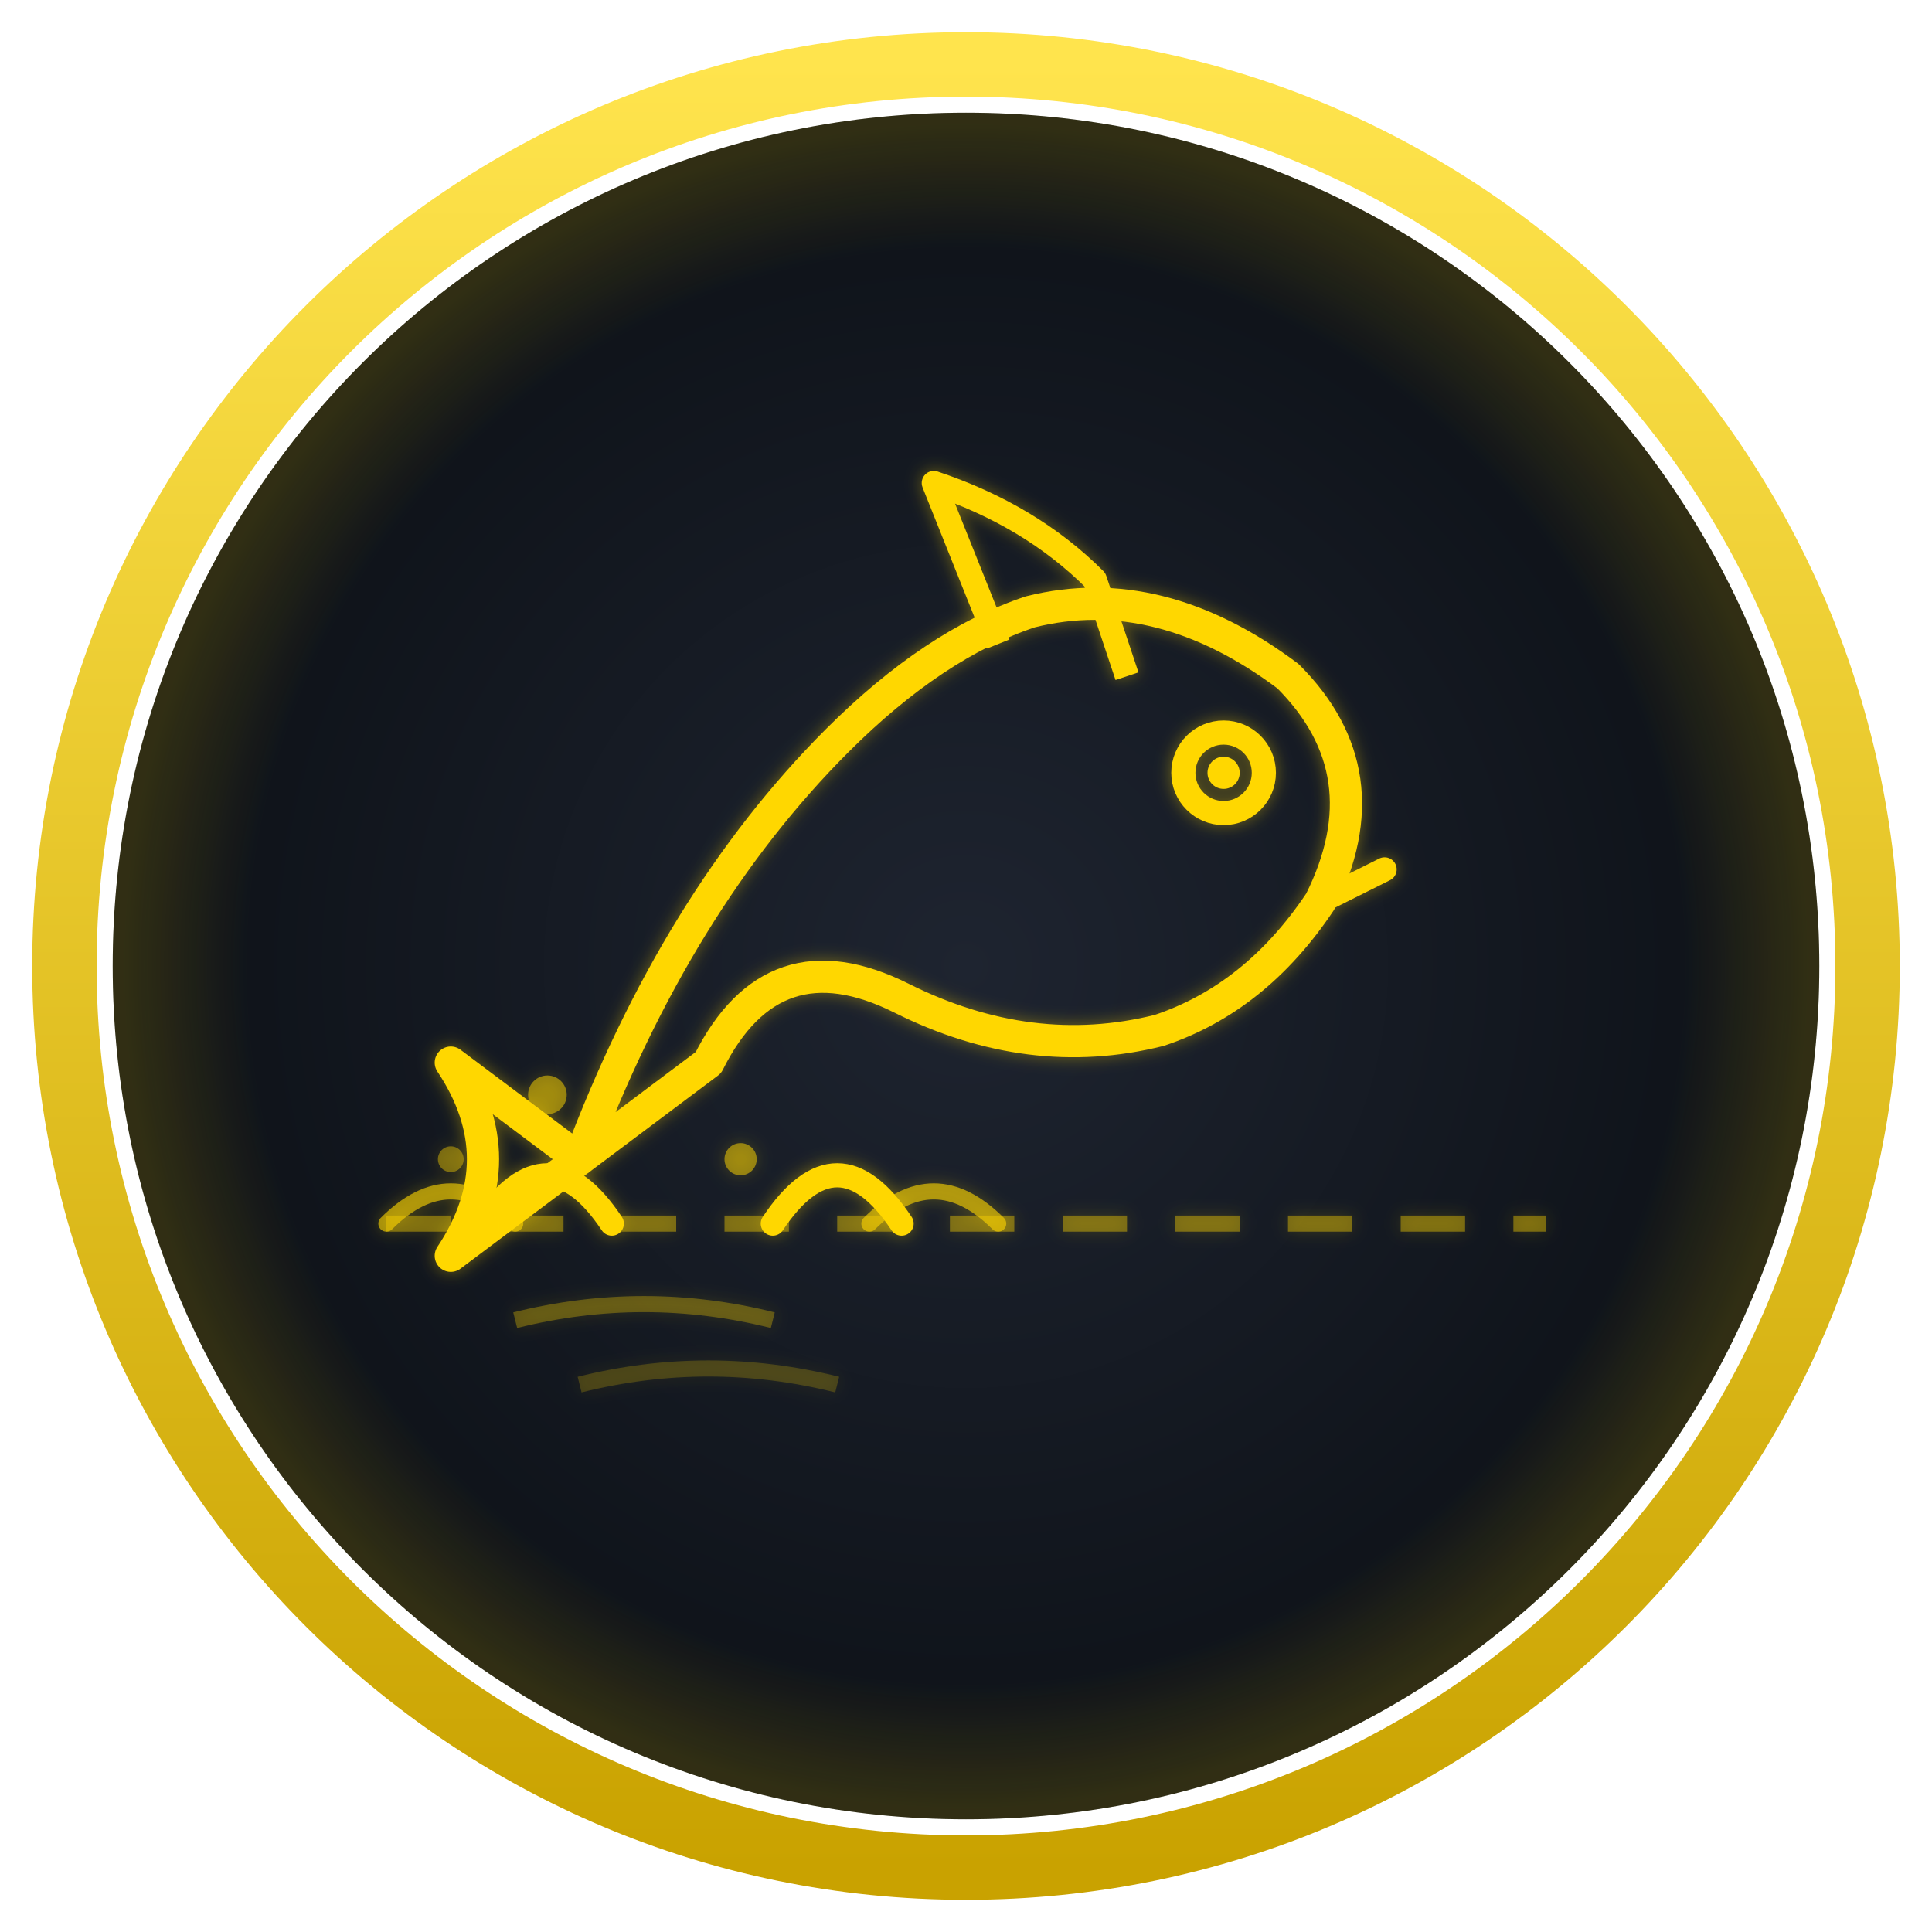
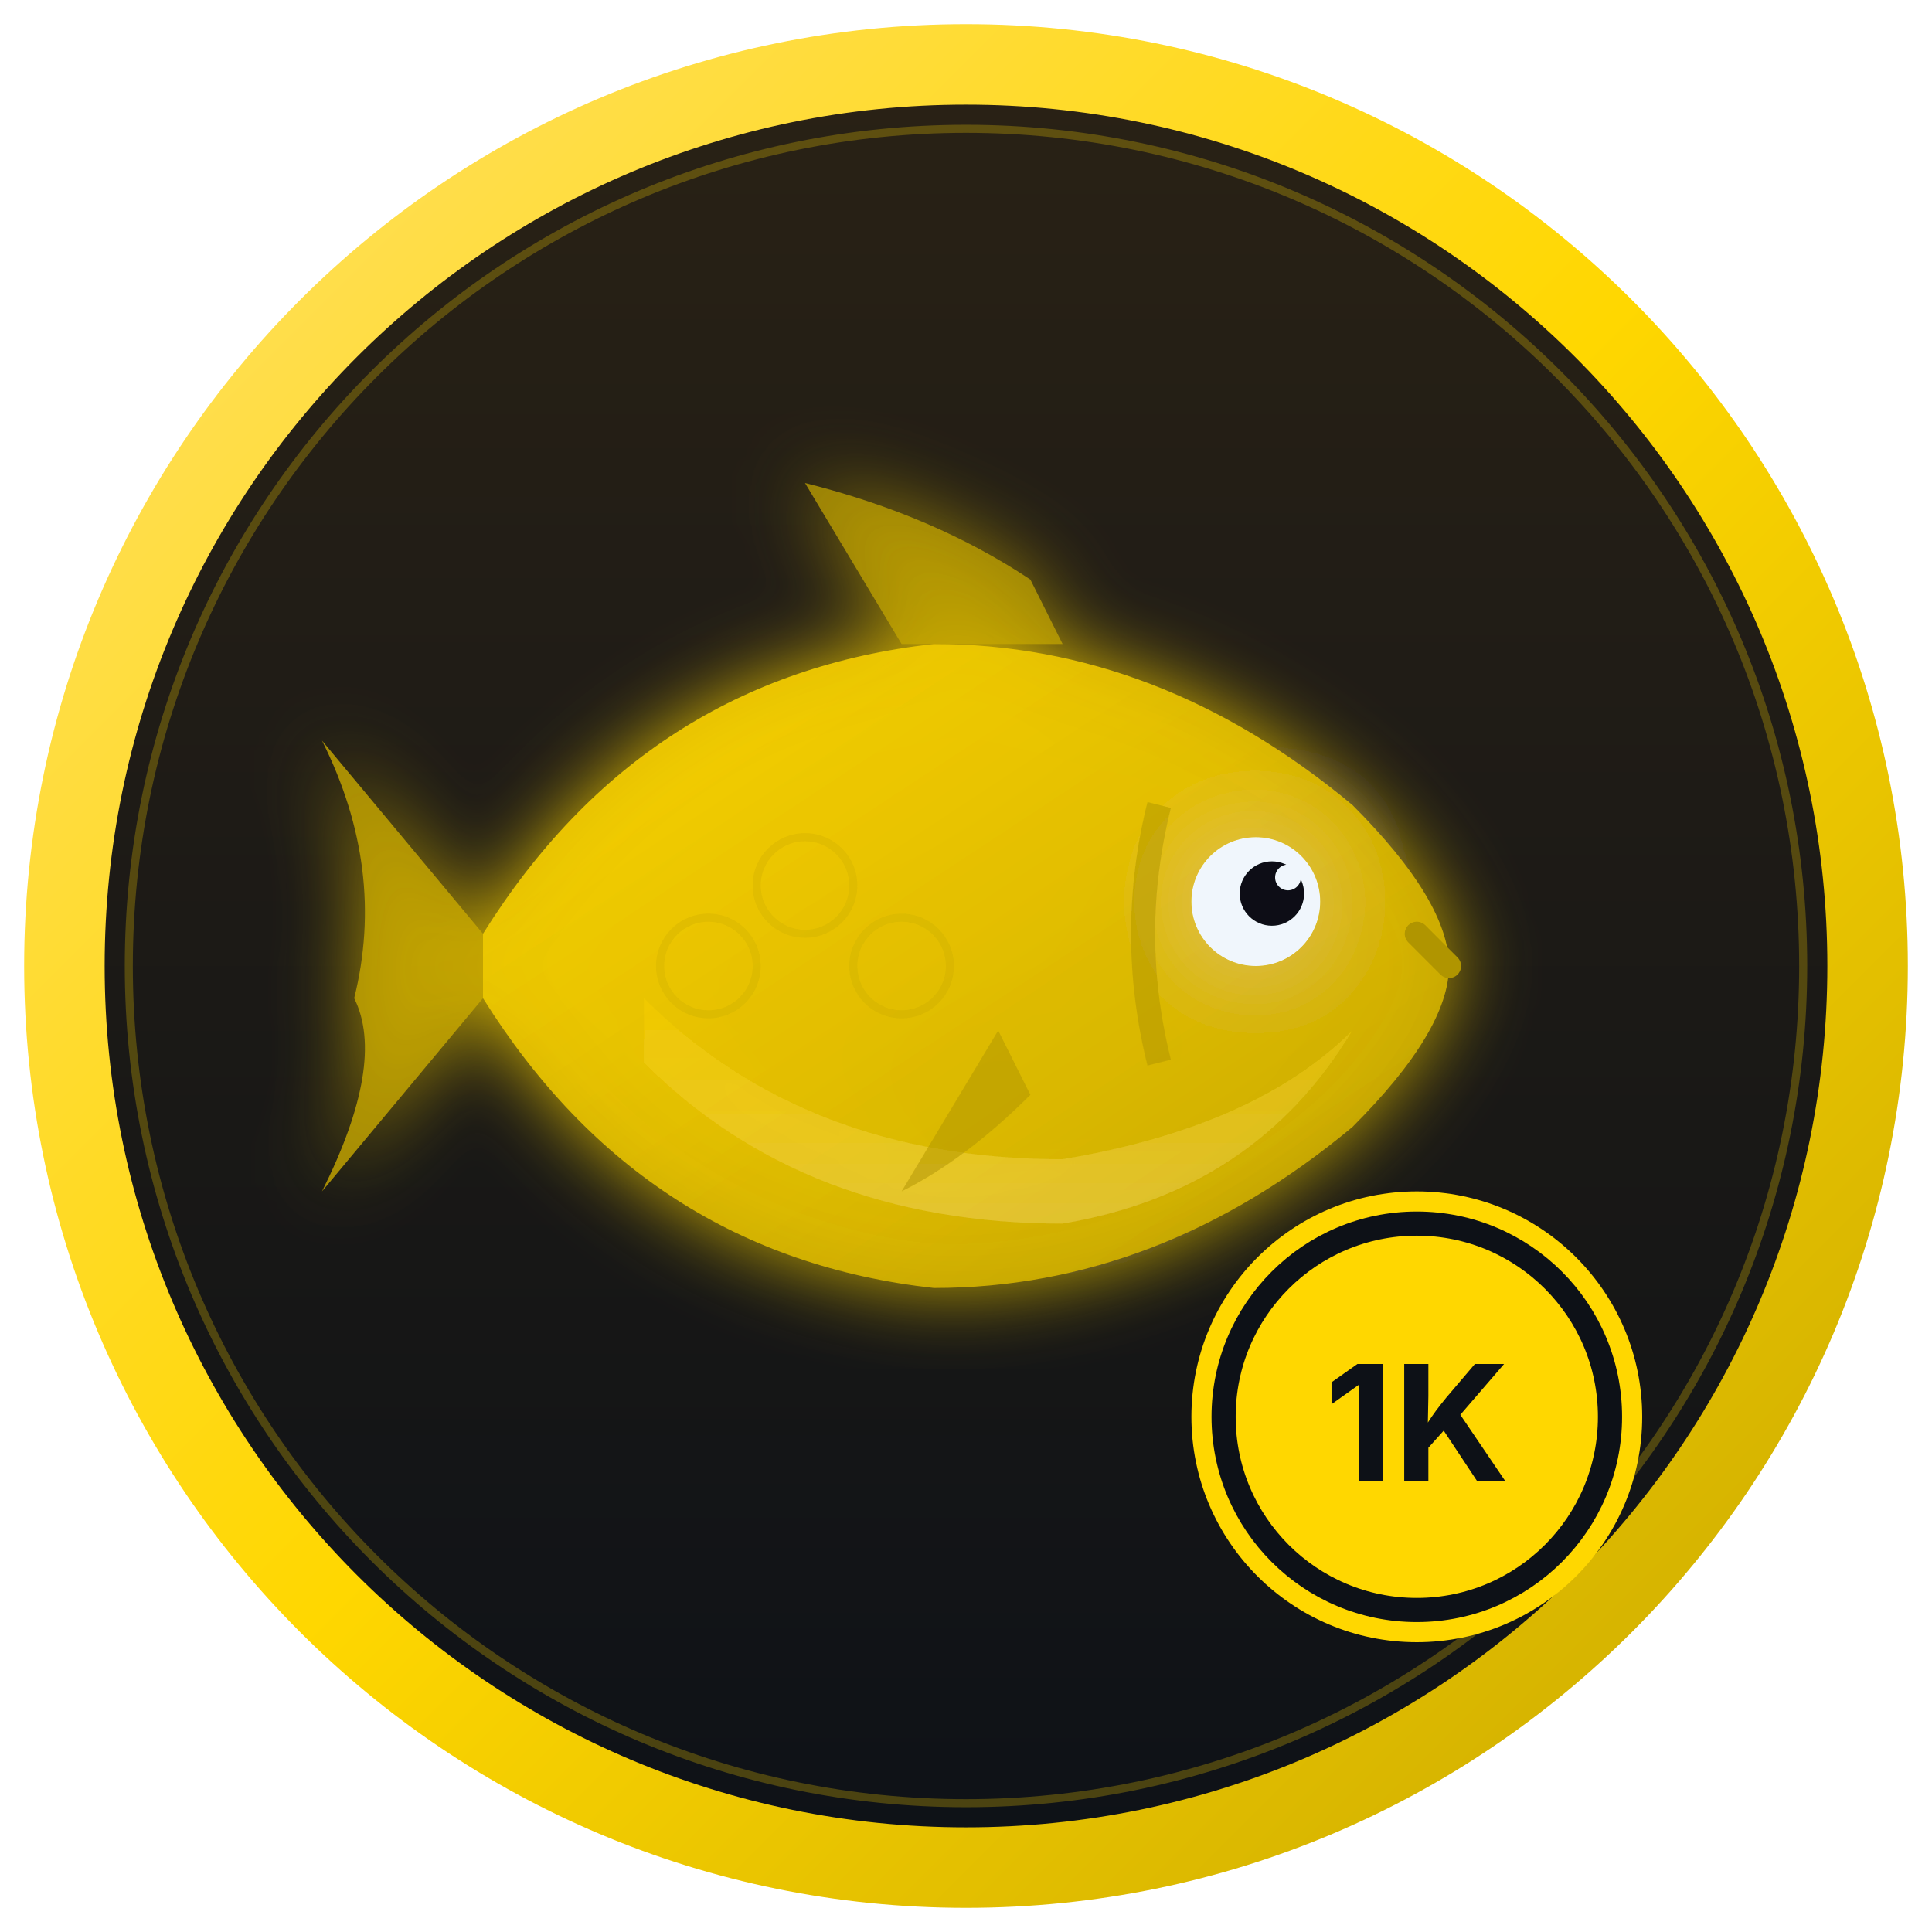
<svg xmlns="http://www.w3.org/2000/svg" viewBox="0 0 120 120">
  <defs>
-     <linearGradient id="ringGrad" x1="0" y1="0" x2="0" y2="1">
-       <stop offset="0%" stop-color="#FFE44D" />
-       <stop offset="100%" stop-color="#C9A200" />
+     <linearGradient id="bg" x1="0" y1="0" x2="0" y2="1">
+       <stop offset="0%" stop-color="#2A2215" />
+       <stop offset="100%" stop-color="#0D1117" />
    </linearGradient>
-     <radialGradient id="bgGrad" cx="50%" cy="50%" r="50%">
-       <stop offset="0%" stop-color="#1E2430" />
-       <stop offset="100%" stop-color="#0D1117" />
-     </radialGradient>
-     <filter id="iconShadow">
-       <feDropShadow dx="0" dy="0" stdDeviation="0.5" flood-color="#FFD700" flood-opacity="0.4" />
+     <linearGradient id="ring" x1="0" y1="0" x2="1" y2="1">
+       <stop offset="0%" stop-color="#FFE066" />
+       <stop offset="50%" stop-color="#FFD700" />
+       <stop offset="100%" stop-color="#C8A800" />
+     </linearGradient>
+     <linearGradient id="fish" x1="0" y1="0" x2="1" y2="1">
+       <stop offset="0%" stop-color="#FFD700" />
+       <stop offset="100%" stop-color="#C8A800" />
+     </linearGradient>
+     <linearGradient id="belly" x1="0" y1="0" x2="0" y2="1">
+       <stop offset="0%" stop-color="#FFD700" />
+       <stop offset="100%" stop-color="#FFE899" />
+     </linearGradient>
+     <filter id="glow">
+       <feGaussianBlur stdDeviation="2.5" result="blur" />
+       <feMerge>
+         <feMergeNode in="blur" />
+         <feMergeNode in="SourceGraphic" />
+       </feMerge>
    </filter>
-     <radialGradient id="innerGlow" cx="50%" cy="50%" r="50%">
-       <stop offset="85%" stop-color="#FFD700" stop-opacity="0" />
-       <stop offset="100%" stop-color="#FFD700" stop-opacity="0.15" />
-     </radialGradient>
  </defs>
-   <circle cx="60" cy="60" r="56" fill="none" stroke="url(#ringGrad)" stroke-width="4" />
-   <circle cx="60" cy="60" r="53" fill="url(#bgGrad)" />
-   <circle cx="60" cy="60" r="53" fill="url(#innerGlow)" />
-   <g filter="url(#iconShadow)">
-     <path d="M36,72 Q42,56 52,46 Q58,40 64,38 Q72,36 80,42 Q86,48 82,56 Q78,62 72,64 Q64,66 56,62 Q48,58 44,66 Z" fill="none" stroke="#FFD700" stroke-width="2" stroke-linejoin="round" />
-     <path d="M36,72 L28,66 Q32,72 28,78 Z" fill="none" stroke="#FFD700" stroke-width="2" stroke-linejoin="round" />
-     <path d="M62,40 L58,30 Q64,32 68,36 L70,42" fill="none" stroke="#FFD700" stroke-width="1.5" stroke-linejoin="round" />
-     <circle cx="76" cy="48" r="2.5" fill="none" stroke="#FFD700" stroke-width="1.5" />
-     <circle cx="76" cy="48" r="1" fill="#FFD700" />
-     <path d="M82,56 L86,54" stroke="#FFD700" stroke-width="1.5" stroke-linecap="round" />
-     <path d="M24,76 L96,76" stroke="#FFD700" stroke-width="1" stroke-opacity="0.4" stroke-dasharray="4,3" />
-     <path d="M38,76 Q34,70 30,76" fill="none" stroke="#FFD700" stroke-width="1.5" stroke-linecap="round" />
-     <path d="M32,76 Q28,72 24,76" fill="none" stroke="#FFD700" stroke-width="1" stroke-opacity="0.6" stroke-linecap="round" />
-     <path d="M48,76 Q52,70 56,76" fill="none" stroke="#FFD700" stroke-width="1.5" stroke-linecap="round" />
-     <path d="M54,76 Q58,72 62,76" fill="none" stroke="#FFD700" stroke-width="1" stroke-opacity="0.6" stroke-linecap="round" />
-     <circle cx="34" cy="68" r="1.2" fill="#FFD700" opacity="0.5" />
-     <circle cx="46" cy="72" r="1" fill="#FFD700" opacity="0.5" />
-     <circle cx="28" cy="72" r="0.8" fill="#FFD700" opacity="0.4" />
-     <path d="M32,82 Q40,80 48,82" fill="none" stroke="#FFD700" stroke-width="1" stroke-opacity="0.3" />
-     <path d="M36,86 Q44,84 52,86" fill="none" stroke="#FFD700" stroke-width="1" stroke-opacity="0.2" />
+   <circle cx="60" cy="60" r="58" fill="url(#bg)" />
+   <circle cx="60" cy="60" r="56" fill="none" stroke="url(#ring)" stroke-width="5" />
+   <circle cx="60" cy="60" r="52" fill="none" stroke="#FFD700" stroke-width="0.5" opacity="0.25" />
+   <g filter="url(#glow)">
+     <path d="M30,58 Q40,42 58,40 Q72,40 84,50 Q90,56 90,60 Q90,64 84,70 Q72,80 58,80 Q40,78 30,62 Z" fill="url(#fish)" opacity="0.9" />
+     <path d="M40,62 Q50,72 66,72 Q78,70 84,64 Q78,74 66,76 Q50,76 40,66 Z" fill="url(#belly)" opacity="0.3" />
+     <path d="M30,58 L20,46 Q24,54 22,62 Q24,66 20,74 L30,62 Z" fill="#C8A800" opacity="0.8" />
+     <path d="M56,40 L50,30 Q58,32 64,36 L66,40" fill="#C8A800" opacity="0.7" />
+     <path d="M62,64 L56,74 Q60,72 64,68" fill="#B09500" opacity="0.5" />
+     <circle cx="78" cy="56" r="4" fill="#F0F6FC" />
+     <circle cx="79" cy="55.5" r="2" fill="#0D1117" />
+     <circle cx="80" cy="54.5" r="0.8" fill="#F0F6FC" />
+     <path d="M72,50 Q70,58 72,66" fill="none" stroke="#B09500" stroke-width="1.5" opacity="0.5" />
+     <circle cx="50" cy="55" r="3" fill="none" stroke="#C8A800" stroke-width="0.5" opacity="0.3" />
+     <circle cx="56" cy="60" r="3" fill="none" stroke="#C8A800" stroke-width="0.5" opacity="0.3" />
+     <circle cx="44" cy="60" r="3" fill="none" stroke="#C8A800" stroke-width="0.5" opacity="0.3" />
+     <path d="M88,58 L90,60" stroke="#B09500" stroke-width="1.5" stroke-linecap="round" />
  </g>
+   <circle cx="88" cy="88" r="14" fill="#FFD700" />
+   <circle cx="88" cy="88" r="12" fill="none" stroke="#0D1117" stroke-width="1.5" />
+   <text x="88" y="92" text-anchor="middle" font-family="system-ui,-apple-system,sans-serif" font-weight="700" font-size="10" fill="#0D1117">1K</text>
</svg>
